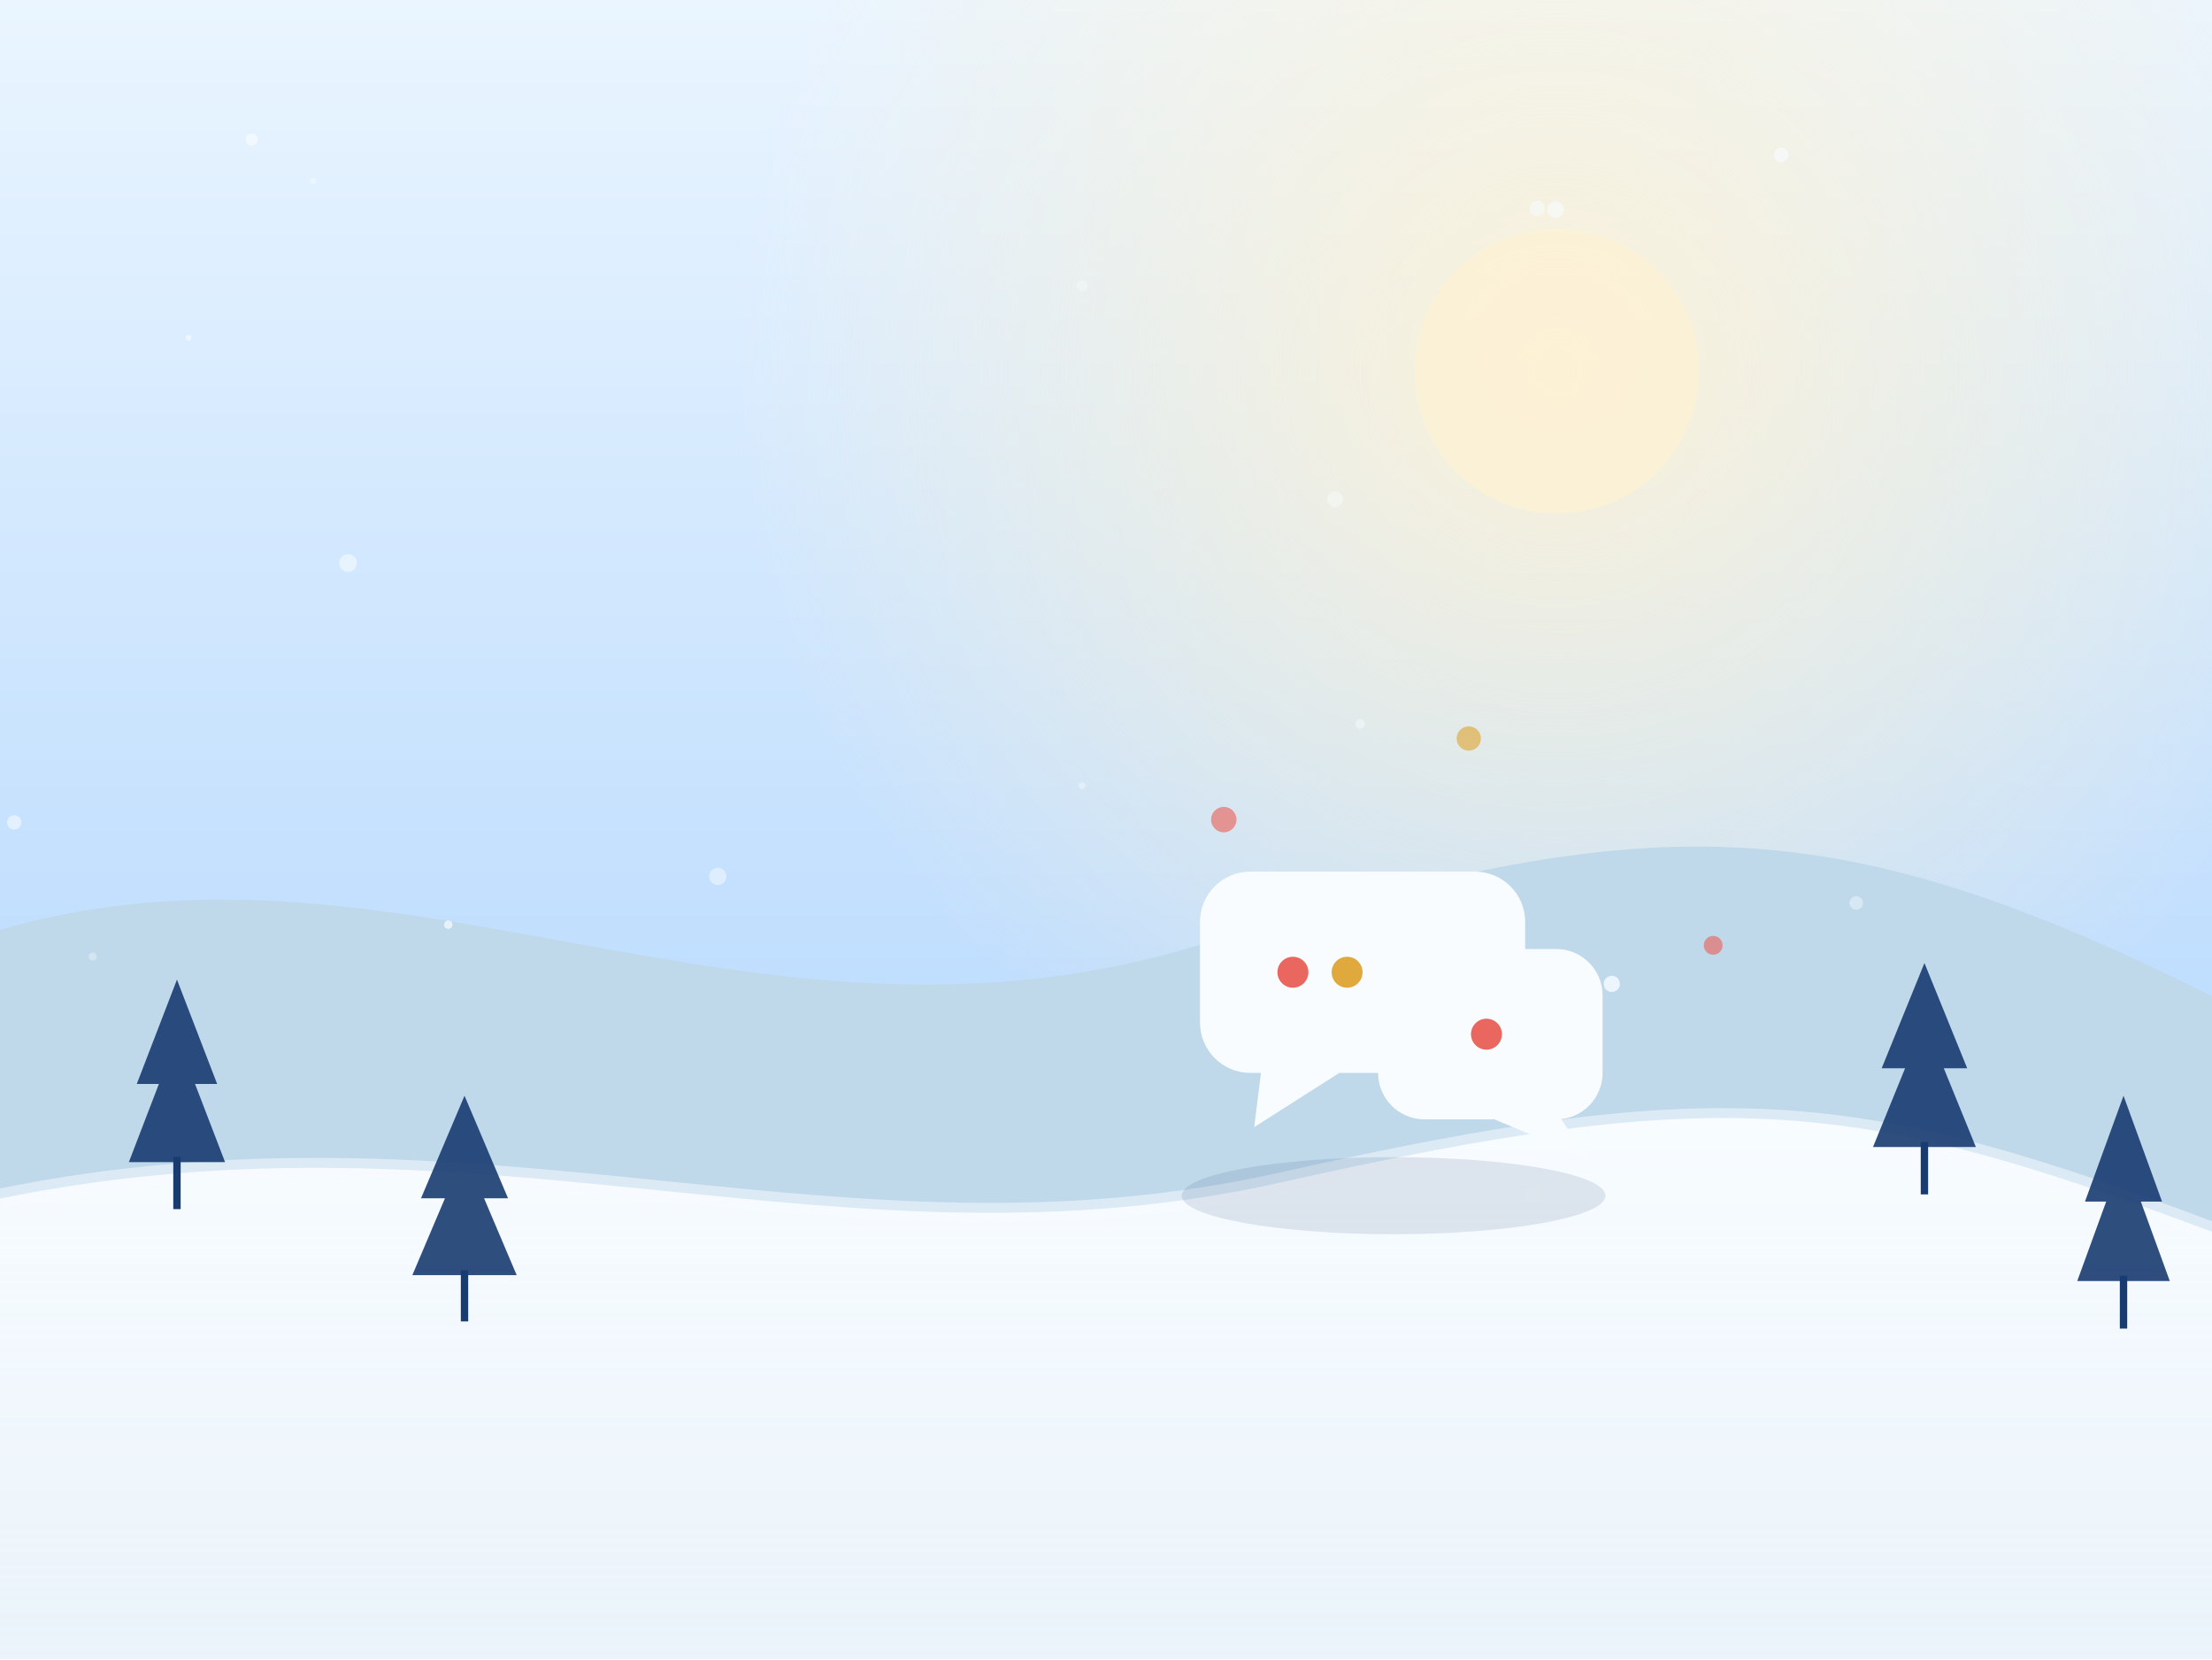
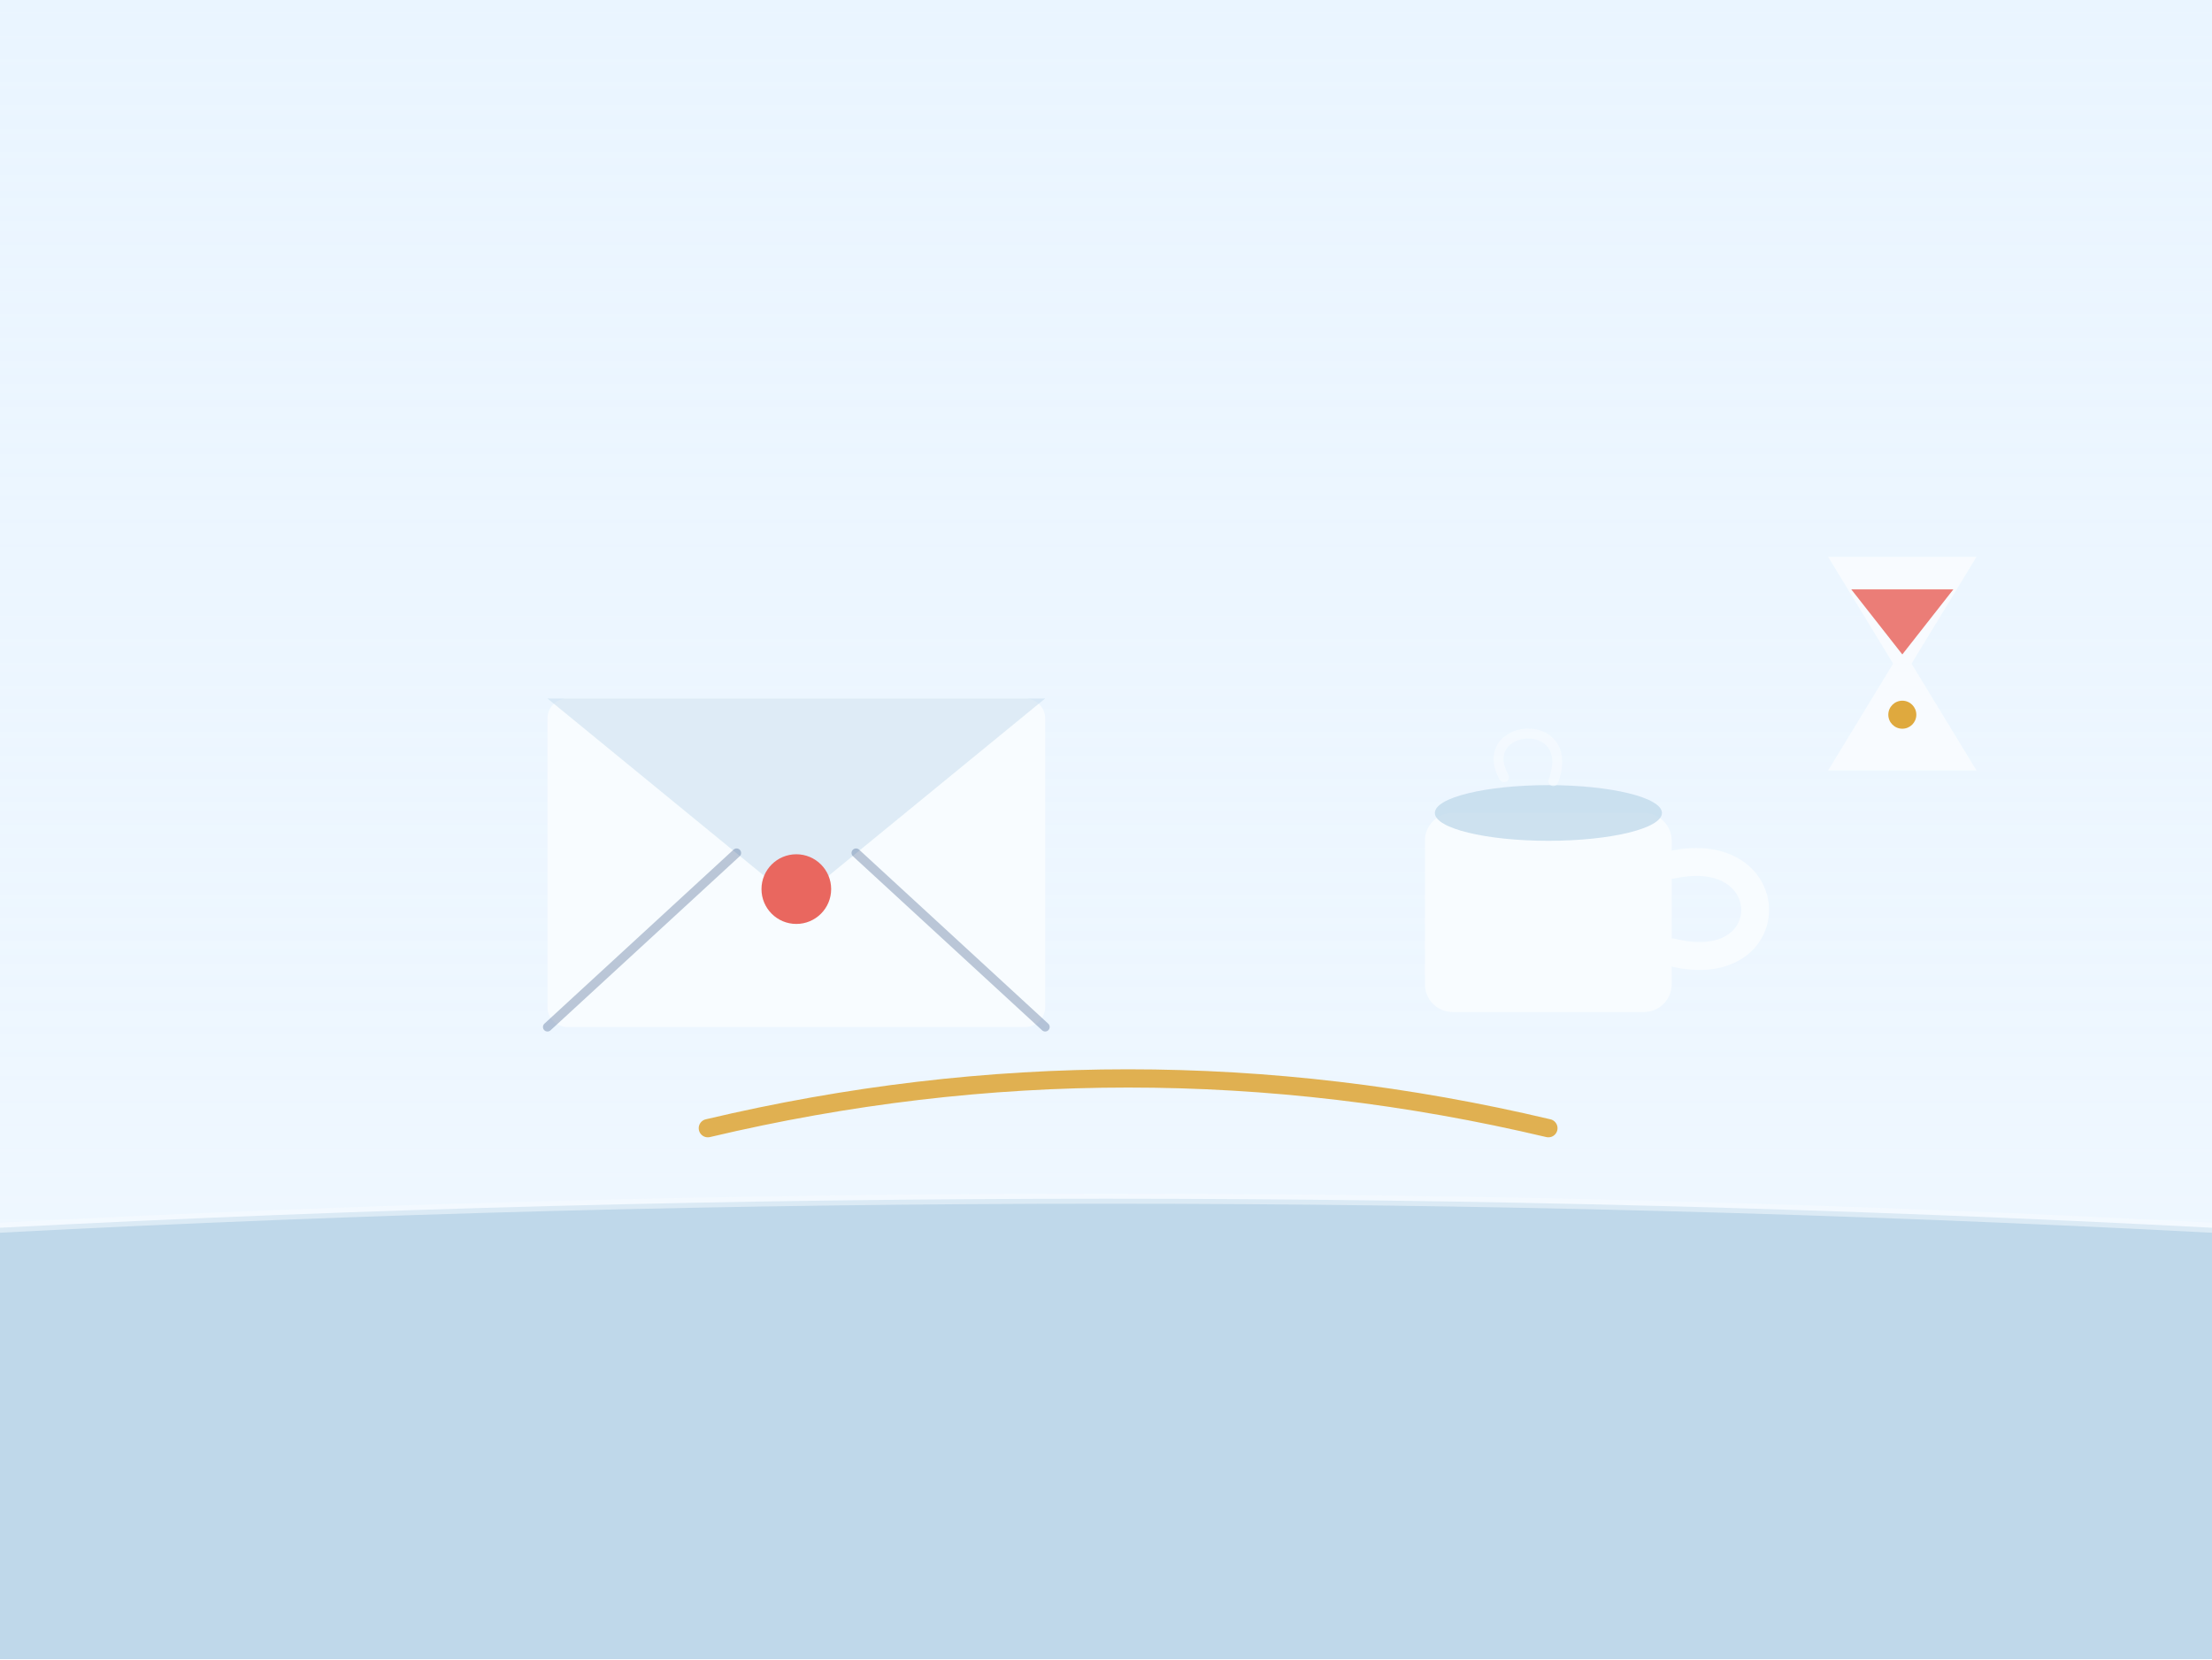
<svg xmlns="http://www.w3.org/2000/svg" viewBox="0 0 1200 900" width="1200" height="900" role="img" aria-labelledby="art-chat-waiting-winter-title art-chat-waiting-winter-desc">
  <defs>
    <linearGradient id="art-chat-waiting-winter-sky" x1="0" y1="0" x2="0" y2="1">
      <stop offset="0" stop-color="#EAF5FF" />
-       <stop offset="1" stop-color="#A3CEFD" />
-     </linearGradient>
-     <linearGradient id="art-chat-waiting-winter-ground" x1="0" y1="0" x2="0" y2="1">
-       <stop offset="0" stop-color="#F8FCFF" />
-       <stop offset="1" stop-color="#F8FCFF" stop-opacity="0.76" />
+       <stop offset="1" stop-color="#EAF5FF" stop-opacity="0.72" />
    </linearGradient>
    <radialGradient id="art-chat-waiting-winter-glow">
-       <stop offset="0" stop-color="#FFF2D2" stop-opacity="0.85" />
+       <stop offset="0" stop-color="#FFF2D2" stop-opacity="0.8" />
      <stop offset="1" stop-color="#FFF2D2" stop-opacity="0" />
    </radialGradient>
  </defs>
  <rect width="1200" height="900" fill="url(#art-chat-waiting-winter-sky)" />
-   <circle cx="844.6" cy="201.4" r="446.8" fill="url(#art-chat-waiting-winter-glow)" />
-   <circle cx="844.6" cy="201.4" r="77.2" fill="#FFF2D2" opacity="0.6" />
-   <path d="M0 504.4 C216 441.4, 408 585.4, 648 513.4 S984 432.4, 1200 540.4 L1200 900 L0 900 Z" fill="#BFD8EA" />
-   <path d="M0 650.2 C264 596.2, 456 695.2, 696 641.2 S1008 596.2, 1200 668.2 L1200 900 L0 900 Z" fill="url(#art-chat-waiting-winter-ground)" />
-   <path d="M0 650.2 C264 596.2, 456 695.2, 696 641.2 S1008 596.2, 1200 668.2" fill="none" stroke="#F8FCFF" stroke-width="10.8" opacity="0.5" />
-   <circle cx="169.8" cy="98.2" r="1.8" fill="#F8FCFF" opacity="0.33" />
-   <circle cx="7.7" cy="446.1" r="3.9" fill="#F8FCFF" opacity="0.56" />
-   <circle cx="587.1" cy="155.1" r="3" fill="#F8FCFF" opacity="0.33" />
-   <circle cx="724.2" cy="270.8" r="4.3" fill="#F8FCFF" opacity="0.42" />
-   <circle cx="243.2" cy="501.6" r="2.3" fill="#F8FCFF" opacity="0.69" />
-   <circle cx="50.3" cy="518.9" r="2.2" fill="#F8FCFF" opacity="0.35" />
-   <circle cx="136.5" cy="75.7" r="3.3" fill="#F8FCFF" opacity="0.63" />
-   <circle cx="1007" cy="489.8" r="3.7" fill="#F8FCFF" opacity="0.42" />
-   <circle cx="188.8" cy="305.4" r="4.8" fill="#F8FCFF" opacity="0.56" />
-   <circle cx="874.4" cy="533.7" r="4.4" fill="#F8FCFF" opacity="0.79" />
-   <circle cx="831.5" cy="647.5" r="4.6" fill="#F8FCFF" opacity="0.46" />
-   <circle cx="966.3" cy="84" r="3.9" fill="#F8FCFF" opacity="0.67" />
-   <circle cx="389.4" cy="475.4" r="4.7" fill="#F8FCFF" opacity="0.48" />
-   <circle cx="843.9" cy="113.7" r="4.5" fill="#F8FCFF" opacity="0.60" />
-   <circle cx="833.9" cy="113" r="4.1" fill="#F8FCFF" opacity="0.54" />
-   <circle cx="102.3" cy="183.2" r="1.6" fill="#F8FCFF" opacity="0.64" />
-   <circle cx="587" cy="426.3" r="1.9" fill="#F8FCFF" opacity="0.41" />
-   <circle cx="737.9" cy="392.7" r="2.6" fill="#F8FCFF" opacity="0.47" />
-   <rect x="94" y="627.6" width="4" height="28.3" fill="#183B70" />
-   <path d="M96 531.4 L74.2 588 L86.2 588 L69.9 630.4 L122.1 630.4 L105.8 588 L117.8 588 Z" fill="#183B70" opacity="0.9" />
-   <rect x="250" y="689" width="4" height="27.8" fill="#183B70" />
-   <path d="M252 594.4 L228.4 650 L241.4 650 L223.7 691.7 L280.3 691.7 L262.6 650 L275.6 650 Z" fill="#183B70" opacity="0.9" />
-   <rect x="1042" y="619.4" width="4" height="28.5" fill="#183B70" />
-   <path d="M1044 522.4 L1020.8 579.5 L1033.5 579.5 L1016.1 622.2 L1071.9 622.2 L1054.5 579.5 L1067.2 579.5 Z" fill="#183B70" opacity="0.9" />
-   <rect x="1150" y="692" width="4" height="28.7" fill="#183B70" />
-   <path d="M1152 594.4 L1131.1 651.8 L1142.6 651.8 L1126.9 694.9 L1177.1 694.9 L1161.4 651.8 L1172.9 651.8 Z" fill="#183B70" opacity="0.9" />
-   <ellipse cx="756" cy="648.6" rx="114.9" ry="20.9" fill="#183B70" opacity="0.12" />
-   <circle cx="929.4" cy="512.8" r="5.1" fill="#E9675F" opacity="0.65" />
-   <circle cx="796.8" cy="400.6" r="6.6" fill="#DFA93E" opacity="0.65" />
-   <circle cx="663.9" cy="444.6" r="6.9" fill="#E9675F" opacity="0.65" />
-   <g transform="translate(756 540) scale(2.1)">
-     <rect x="-50" y="-32" width="84" height="52" rx="13" fill="#F8FCFF" />
-     <path d="M-34 18 L-36 34 L-14 20 Z" fill="#F8FCFF" />
-     <rect x="-4" y="-12" width="58" height="44" rx="12" fill="#F8FCFF" />
-     <path d="M42 30 L50 42 L26 32 Z" fill="#F8FCFF" />
-     <circle cx="-26" cy="-6" r="4" fill="#E9675F" />
-     <circle cx="-12" cy="-6" r="4" fill="#DFA93E" />
-     <circle cx="24" cy="10" r="4" fill="#E9675F" />
+   <path d="M0 666 Q600 634.5 1200 666 L1200 900 L0 900 Z" fill="#BFD8EA" />
+   <path d="M0 666 Q600 634.5 1200 666" fill="none" stroke="#F8FCFF" stroke-width="5.4" stroke-linecap="round" stroke-linejoin="round" opacity="0.50" />
+   <g transform="rotate(0 432 468)">
+     <rect x="297" y="378.9" width="270" height="178.2" rx="10.8" fill="#F8FCFF" />
+     <path d="M297 378.9 L432 489.4 L567 378.9 Z" fill="#BFD8EA" opacity="0.45" />
+     <path d="M297 557.1 L399.6 462.7 M567 557.1 L464.4 462.7" fill="none" stroke="#183B70" stroke-width="4.9" stroke-linecap="round" stroke-linejoin="round" opacity="0.28" />
+     <circle cx="432" cy="482.3" r="18.9" fill="#E9675F" />
  </g>
+   <rect x="773" y="441" width="133.9" height="108" rx="15.1" fill="#F8FCFF" />
+   <path d="M907 469.1 C967.2 456.1 967.2 531.7 907 516.6" fill="none" stroke="#F8FCFF" stroke-width="15.1" stroke-linecap="round" stroke-linejoin="round" />
+   <ellipse cx="840" cy="441" rx="61.6" ry="15.1" fill="#BFD8EA" opacity="0.75" />
+   <path d="M815.9 421.6 C799.8 392.4 856.1 387 842.7 423.7" fill="none" stroke="#F8FCFF" stroke-width="5.4" stroke-linecap="round" stroke-linejoin="round" opacity="0.60" />
+   <path d="M384 612 Q612 558 840 612" fill="none" stroke="#DFA93E" stroke-width="9.9" stroke-linecap="round" stroke-linejoin="round" opacity="0.90" />
+   <path d="M991.7 302 H1072.3 L1037 360 L1072.3 418 H991.7 L1027 360 Z" fill="#F8FCFF" opacity="0.92" />
+   <path d="M1004.3 319.7 L1032 355 L1059.7 319.7 Z" fill="#E9675F" opacity="0.85" />
+   <circle cx="1032" cy="387.7" r="7.6" fill="#DFA93E" />
</svg>
